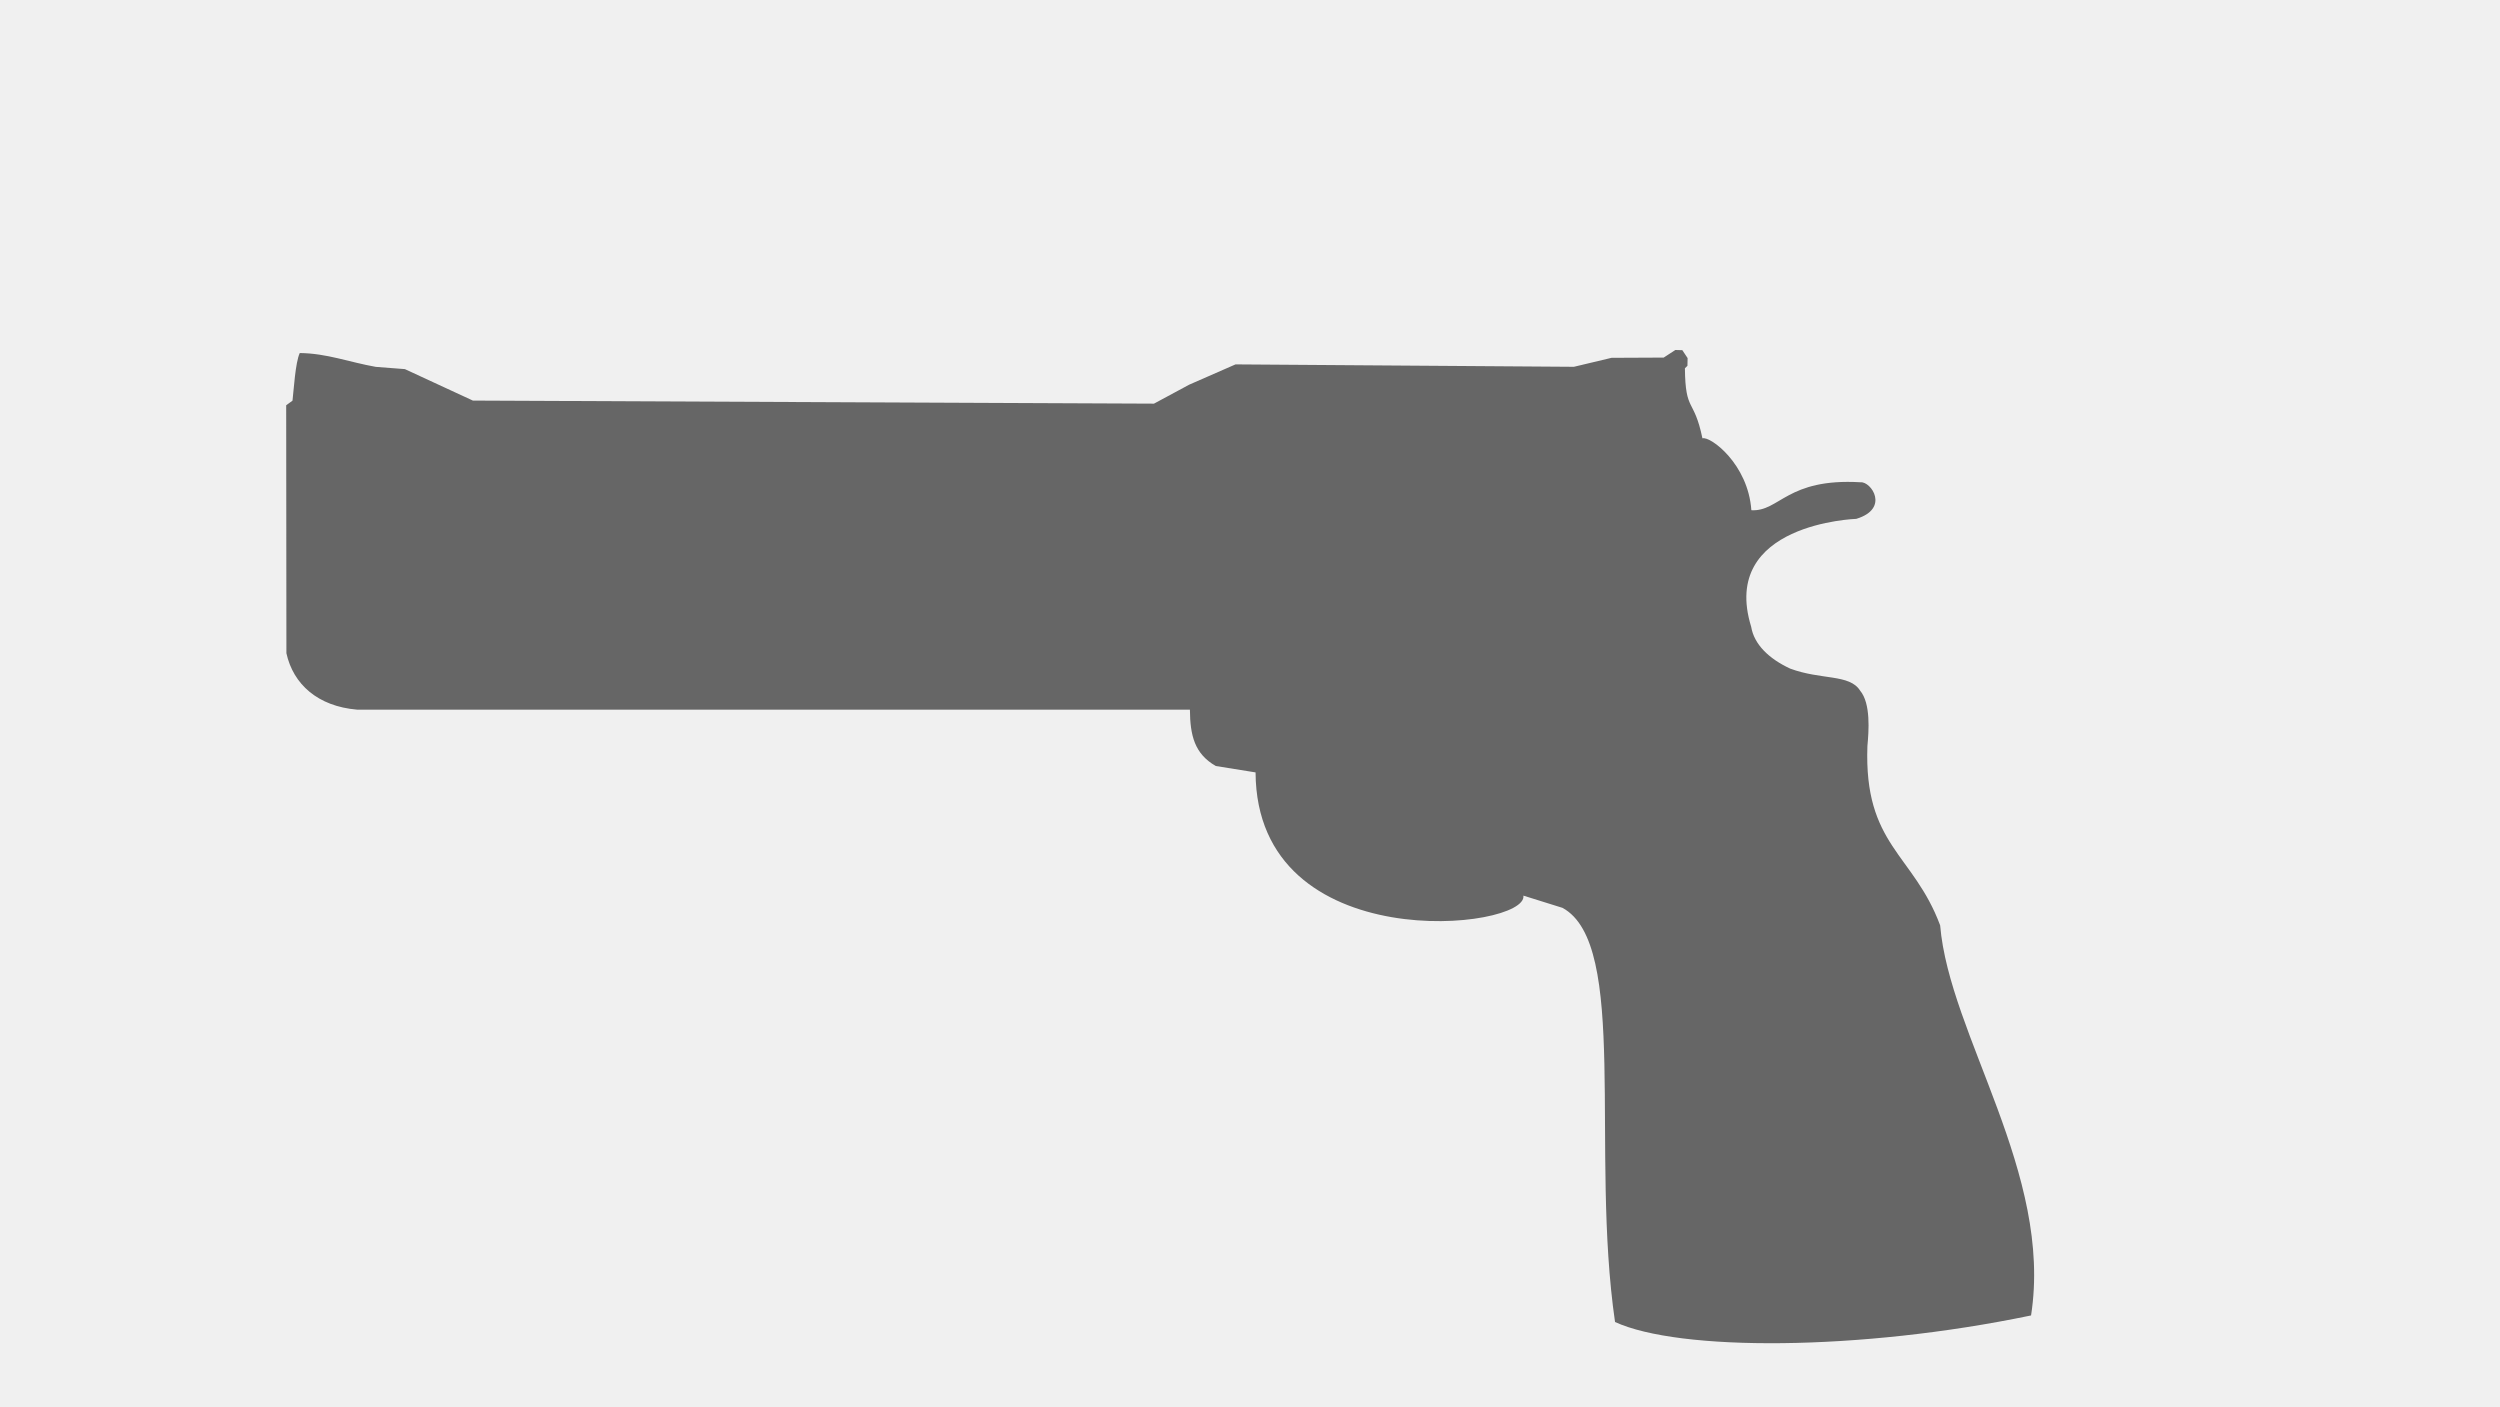
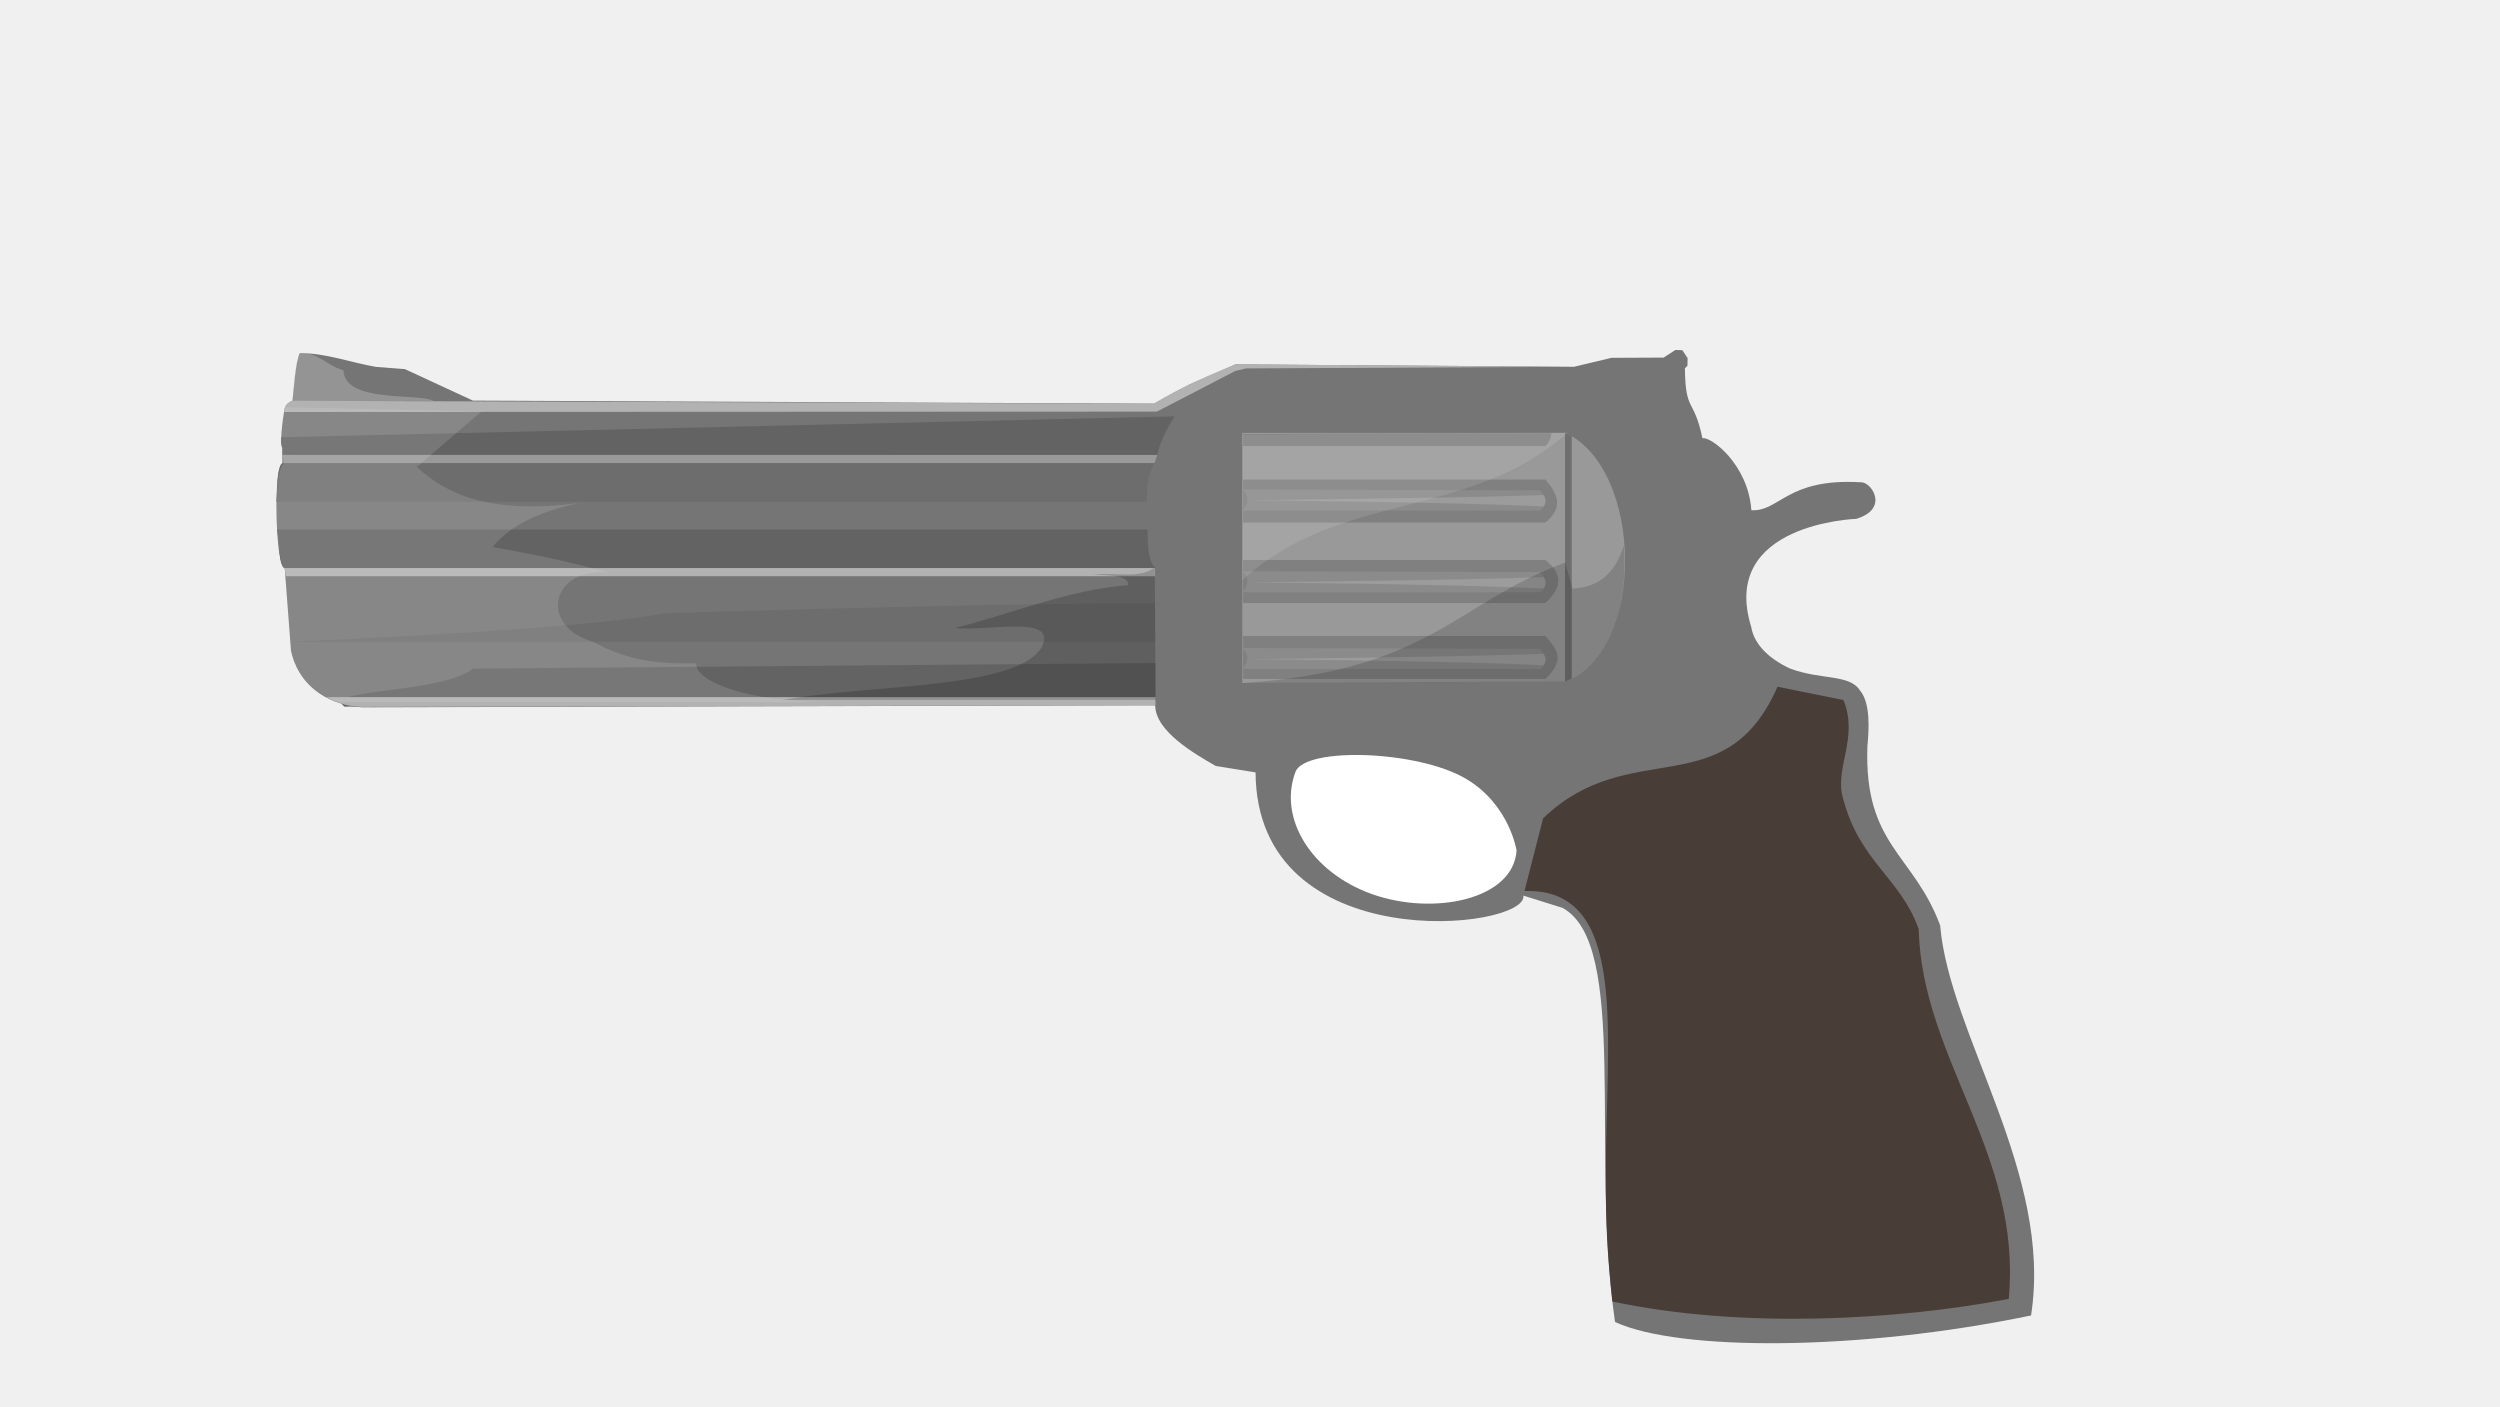
<svg xmlns="http://www.w3.org/2000/svg" width="1920" height="1080" id="svg4136" version="1.1" viewBox="0 0 1920 1080">
  <defs id="defs4138" />
  <g id="layer1">
-     <path style="opacity:1;fill:#666666" d="m 219.792,311.25 4.85,-3.558 c 0.959,-7.887 2.139,-29.165 5.566,-36.559 20.821,0.221 37.951,7.001 58.438,10.626 l 22.298,1.717 52.223,24.167 523.084,2.357 27.07,-14.578 35.563,-15.574 259.864,1.854 28.904,-6.892 40.058,-0.188 8.955,-5.829 5.371,0.14 4.049,6.091 -0.135,5.924 -1.938,1.889 c 0.373,34.494 6.892,22.224 13.453,53.786 6.138,-1.798 35.125,19.74 37.576,55.227 21.709,1.217 27.274,-24.822 83.877,-21.465 8.105,-0.726 22.571,20.233 -3.296,28.101 0,0 -105.285,3.368 -80.714,82.902 2.228,13.371 13.368,24.397 29.95,32.102 23.823,8.866 45.619,4.072 53.682,16.878 8.359,9.876 6.666,31.356 5.635,42.566 -2.78,76.286 35.334,82.648 55.859,137.739 7.071,84.288 86.807,190.651 69.819,299.588 -131.927,27.477 -270.522,27.606 -319.505,5.038 -19.134,-131.467 10.783,-290.226 -40.341,-318.069 l -30.036,-9.388 c 3.728,26.278 -204.917,49.409 -205.702,-94.638 l -30.554,-4.91 c -16.223,-9.366 -19.702,-23.215 -19.865,-43.291 l -639.684,0 c -30.041,-2.559 -48.974,-19.478 -54.205,-43.333 z" id="rect4684" />
+     <path style="opacity:1;fill:#757575;fill-opacity:1" d="m 224.641,307.692 c 0.959,-7.887 2.139,-29.165 5.566,-36.559 20.821,0.221 37.951,7.001 58.438,10.626 l 22.298,1.717 52.223,24.167 523.084,2.357 27.07,-14.578 35.563,-15.574 259.864,1.854 28.904,-6.892 40.058,-0.188 8.955,-5.829 5.371,0.14 4.049,6.091 -0.135,5.924 -1.938,1.889 c 0.373,34.494 6.892,22.224 13.453,53.786 6.138,-1.798 35.125,19.74 37.576,55.227 21.709,1.217 27.274,-24.822 83.877,-21.465 8.105,-0.726 22.571,20.233 -3.296,28.101 0,0 -105.285,3.368 -80.714,82.902 2.228,13.371 13.368,24.397 29.95,32.102 23.823,8.866 45.619,4.072 53.682,16.878 8.359,9.876 6.666,31.356 5.635,42.566 -2.78,76.286 35.334,82.648 55.859,137.739 7.071,84.288 86.807,190.651 69.819,299.588 -131.927,27.477 -270.522,27.606 -319.505,5.038 -19.134,-131.467 10.783,-290.226 -40.341,-318.069 l -30.036,-9.388 c 3.728,26.278 -204.917,49.409 -205.702,-94.638 l -30.554,-4.91 c -16.223,-9.366 -46.369,-26.548 -46.532,-46.624 l -609.481,1.566 c -30.041,-2.559 -48.974,-19.478 -54.205,-43.333 l -4.818,-63.385 c -7.191,0.163 -8.968,-80.908 -1.728,-80.607 l -0.073,-11.592 c -2.73,-5.852 1.735,-30.709 1.735,-30.709 1.432,-3.394 2.886,-4.486 6.028,-5.915 z" id="rect4684" />
+     <path transform="matrix(0.9422428,0.3349306,-0.3775572,0.9259863,0,0)" style="opacity:1;fill:#ffffff" d="m 1326.495,225.557 c 12.108,36.605 -40.338,68.856 -90.098,68.856 -49.76,-10e-6 -89.101,-30.795 -90.098,-68.856 -0.541,-20.651 80.596,-47.154 123.368,-38.89 38.487,7.436 56.828,38.89 56.828,38.89 z" id="path4687" />
+     <path style="opacity:1;fill:#6d6d6d;fill-opacity:1" d="m 216.634,355.833 670.033,0 c -3.892,7.095 -5.893,11.565 -5.893,29.583 l -668.527,0 c 1.115,-10.246 -0.204,-23.19 4.387,-29.583 z" id="rect4689" />
+     <path style="opacity:1;fill:#636363;fill-opacity:1" d="m 212.837,406.667 668.545,0 c 0,14.679 0.666,23.11 5.598,29.583 l -667.852,0 c -5.553,-2.127 -4.199,-19.711 -6.291,-29.583 z" id="rect4691" />
+     <path style="opacity:1;fill:#6d6d6d;fill-opacity:1" d="m 887.187,463.333 0,29.583 -664.271,0 c 246.842,-10.741 286.239,-21.919 286.239,-21.919 0,0 258.158,-8.066 378.032,-7.664 z" id="rect4693" />
+     <path transform="matrix(0.9999678,-0.00802863,0,1,0,0)" style="opacity:1;fill:#636363;fill-opacity:1" d="m 363.188,516.424 524.237,-0.132 0,29.405 -622.852,-0.864 c -19.061,-13.917 75.021,-9.276 98.615,-28.409 z" id="rect4695" />
+     <path style="opacity:1;fill:#b2b2b2;fill-opacity:1" d="m 218.73,436.25 668.304,0 0,6.25 -667.716,0 z" id="rect4697" />
+     <path style="opacity:1;fill:#b2b2b2;fill-opacity:1" d="m 250.417,535.417 636.979,0 0,6.25 -610.521,1.25 c -14.85,-0.892 -19.438,-4.52 -26.458,-7.5 z" id="rect4699" />
+     <path style="opacity:1;fill:#999999;fill-opacity:1" d="m 216.968,349.344 671.816,0 -2.062,6.25 -669.753,0 z" id="rect4701" />
+     <path style="opacity:1;fill:#b2b2b2;fill-opacity:1" d="m 224.592,307.801 661.606,2.271 c 20.168,-12.632 41.431,-21.436 62.683,-30.276 l 259.955,1.882 -251.84,1.265 -8.198,1.927 -60.308,31.243 -670.343,0.295 c 0.292,-3.275 1.144,-6.488 6.445,-8.607 z" id="rect4709" />
+     <path id="path4712" d="m 216.031,335.803 686.165,-16.051 c -6.308,9.861 -11.33,19.722 -13.333,29.583 l -671.906,-0.074 -0.078,-4.961 c -0.868,-1.781 -0.921,-5.622 -0.848,-8.498 z" style="opacity:1;fill:#636363;fill-opacity:1" />
+     <path style="opacity:1;fill:#483e37;fill-opacity:1" d="m 1170.78,684.318 14.337,-55.855 c 66.707,-64.263 139.562,-9.067 180.03,-101.04 l 50.585,10.2 c 12.052,28.994 -7.258,52.712 -0.218,75.636 12.407,48.296 44.391,61.309 58.033,100.29 2.596,100.041 79.615,172.64 69.167,284.026 -84.924,16.184 -204.079,23.288 -304.431,2.003 -4.082,-38.495 -5.043,-59.623 -5.053,-96.515 -0.027,-106.817 18.381,-221.45 -62.45,-218.747 z" id="rect4716" />
+     <path style="opacity:0.159;fill:#e6e6e6;fill-opacity:1" d="m 218.168,312.789 151.399,3.333 -49.485,42.518 c 23.21,21.003 55.095,36.417 124.232,27.839 -34.673,7.294 -54.187,19.293 -66.135,33.64 54.173,9.562 65.088,13.716 90.561,19.69 -45.74,-4.843 -54.859,40.032 -15.076,52.455 14.003,6.158 31.721,18.751 81.307,17.119 -2.733,8.53 21.875,28.44 99.953,29.975 l -374.255,-0.295 c -25.852,-7.34 -31.995,-23.44 -38.346,-39.446 l -3.493,-62.545 c -6.625,-5.716 -10.307,-73.158 -0.435,-81.656 -3.496,-12.841 -2.213,-27.593 -0.227,-42.627 z" id="rect4719" />
+     <path style="opacity:0.278;fill:#e6e6e6;fill-opacity:1" d="m 229.792,270.625 c 16.125,0.777 20.034,9.671 33.958,13.75 1.069,25.687 57.622,17.186 69.375,23.542 l -108.542,0 c 1.324,-12.431 1.349,-24.861 5.208,-37.292 z" id="rect4722" />
+     <path style="opacity:1;fill:#999999;fill-opacity:1" d="m 954.085,332.446 248.031,0 c 60.19,27.218 62.311,168.673 0,190.876 l -248.031,1.212 z" id="rect4726" />
+     <path style="opacity:1;fill:#808080;fill-opacity:1" d="m 954.678,368.28 232.178,0 c 9.154,10.549 14.441,21.291 0,33.022 l -232.178,0 z" id="rect4729" />
+     <path style="opacity:1;fill:#808080;fill-opacity:1" d="m 954.678,430.142 232.178,0 c 14.779,11.341 11.645,22.277 0,33.022 l -232.178,0 z" id="rect4731" />
+     <path style="opacity:1;fill:#808080;fill-opacity:1" d="m 954.678,488.418 232.178,0 c 7.702,8.975 16.502,17.66 0,33.022 l -232.178,0 z" id="rect4733" />
+     <path style="opacity:1;fill:#808080;fill-opacity:1" d="m 954.678,333.315 236.75,-0.672 c -0.106,3.207 -1.186,6.486 -4.572,9.936 l -232.178,0 z" id="rect4735" />
+     <path style="opacity:1;fill:#8b8b8b;fill-opacity:1" d="m 954.005,375.971 228.424,0.634 c 4.68,4.468 7.277,9.287 0.398,15.532 l -228.822,0 c 4.624,-5.389 5.942,-10.777 0,-16.166 z" id="rect4741" />
+     <path id="path4744" d="m 954.005,438.733 228.424,0.634 c 4.68,4.468 7.277,9.287 0.398,15.532 l -228.822,0 c 4.624,-5.389 5.942,-10.777 0,-16.166 z" style="opacity:1;fill:#8b8b8b;fill-opacity:1" />
+     <path style="opacity:1;fill:#8b8b8b;fill-opacity:1" d="m 954.005,497.691 228.424,0.634 c 4.68,4.468 7.277,9.287 0.398,15.532 l -228.822,0 c 4.624,-5.389 5.942,-10.777 0,-16.166 z" id="path4746" />
+     <path style="opacity:1;fill:#6f6f6f;fill-opacity:1" d="m 1201.932,332.314 5.168,2.536 0,186.524 -5.168,2.14 z" id="rect4748" />
+     <path style="opacity:0.148;fill:#ffffff;fill-opacity:1" d="m 1185.509,380.175 c 1.861,3.032 2.052,5.975 0.026,8.799 -68.316,-3.508 -227.619,-4.74 -227.619,-4.74 0,0 159.188,-1.555 227.593,-4.06 z" id="rect4751" />
+     <path id="path4754" d="m 1185.509,443.226 c 1.861,3.032 2.052,5.975 0.026,8.799 -68.316,-3.508 -227.619,-4.74 -227.619,-4.74 0,0 159.188,-1.555 227.593,-4.06 z" style="opacity:0.148;fill:#ffffff;fill-opacity:1" />
+     <path style="opacity:0.148;fill:#ffffff;fill-opacity:1" d="m 1185.509,502.151 c 1.861,3.032 2.052,5.975 0.026,8.799 -68.316,-3.508 -227.619,-4.74 -227.619,-4.74 0,0 159.188,-1.555 227.593,-4.06 z" id="path4756" />
+     <path style="opacity:0.185;fill:#000000;fill-opacity:1" d="m 800,497.083 c 12.743,-25.577 -41.031,-11.926 -66.836,-14.77 44.388,-10.98 87.685,-29.59 133.168,-32.904 1.025,-6.643 -11.439,-7.89 -26.921,-7.93 16.89,-2.483 35.658,3.747 47.464,-5.855 l 0.625,101.875 -286.25,0 c 69.298,-12.235 179.187,-7.992 198.75,-40.417 z" id="rect4758" />
+     <path style="opacity:0.151;fill:#000000;fill-opacity:1" d="m 1202.083,432.083 5.575,19.935 c 23.544,-1.198 33.537,-15.1 39.425,-32.852 3.057,34.692 -5.309,89.245 -45,104.238 l -247.82,1.179 c 143.564,-9.193 163.977,-61.794 247.82,-92.5 z" id="rect4761" />
+     <path id="path4764" d="m 954.167,445.565 0,-111.83 249.537,-1.443 c -73.848,66.647 -176.309,45.03 -249.537,113.273 z" style="opacity:0.107;fill:#ffffff;fill-opacity:1" />
  </g>
</svg>
